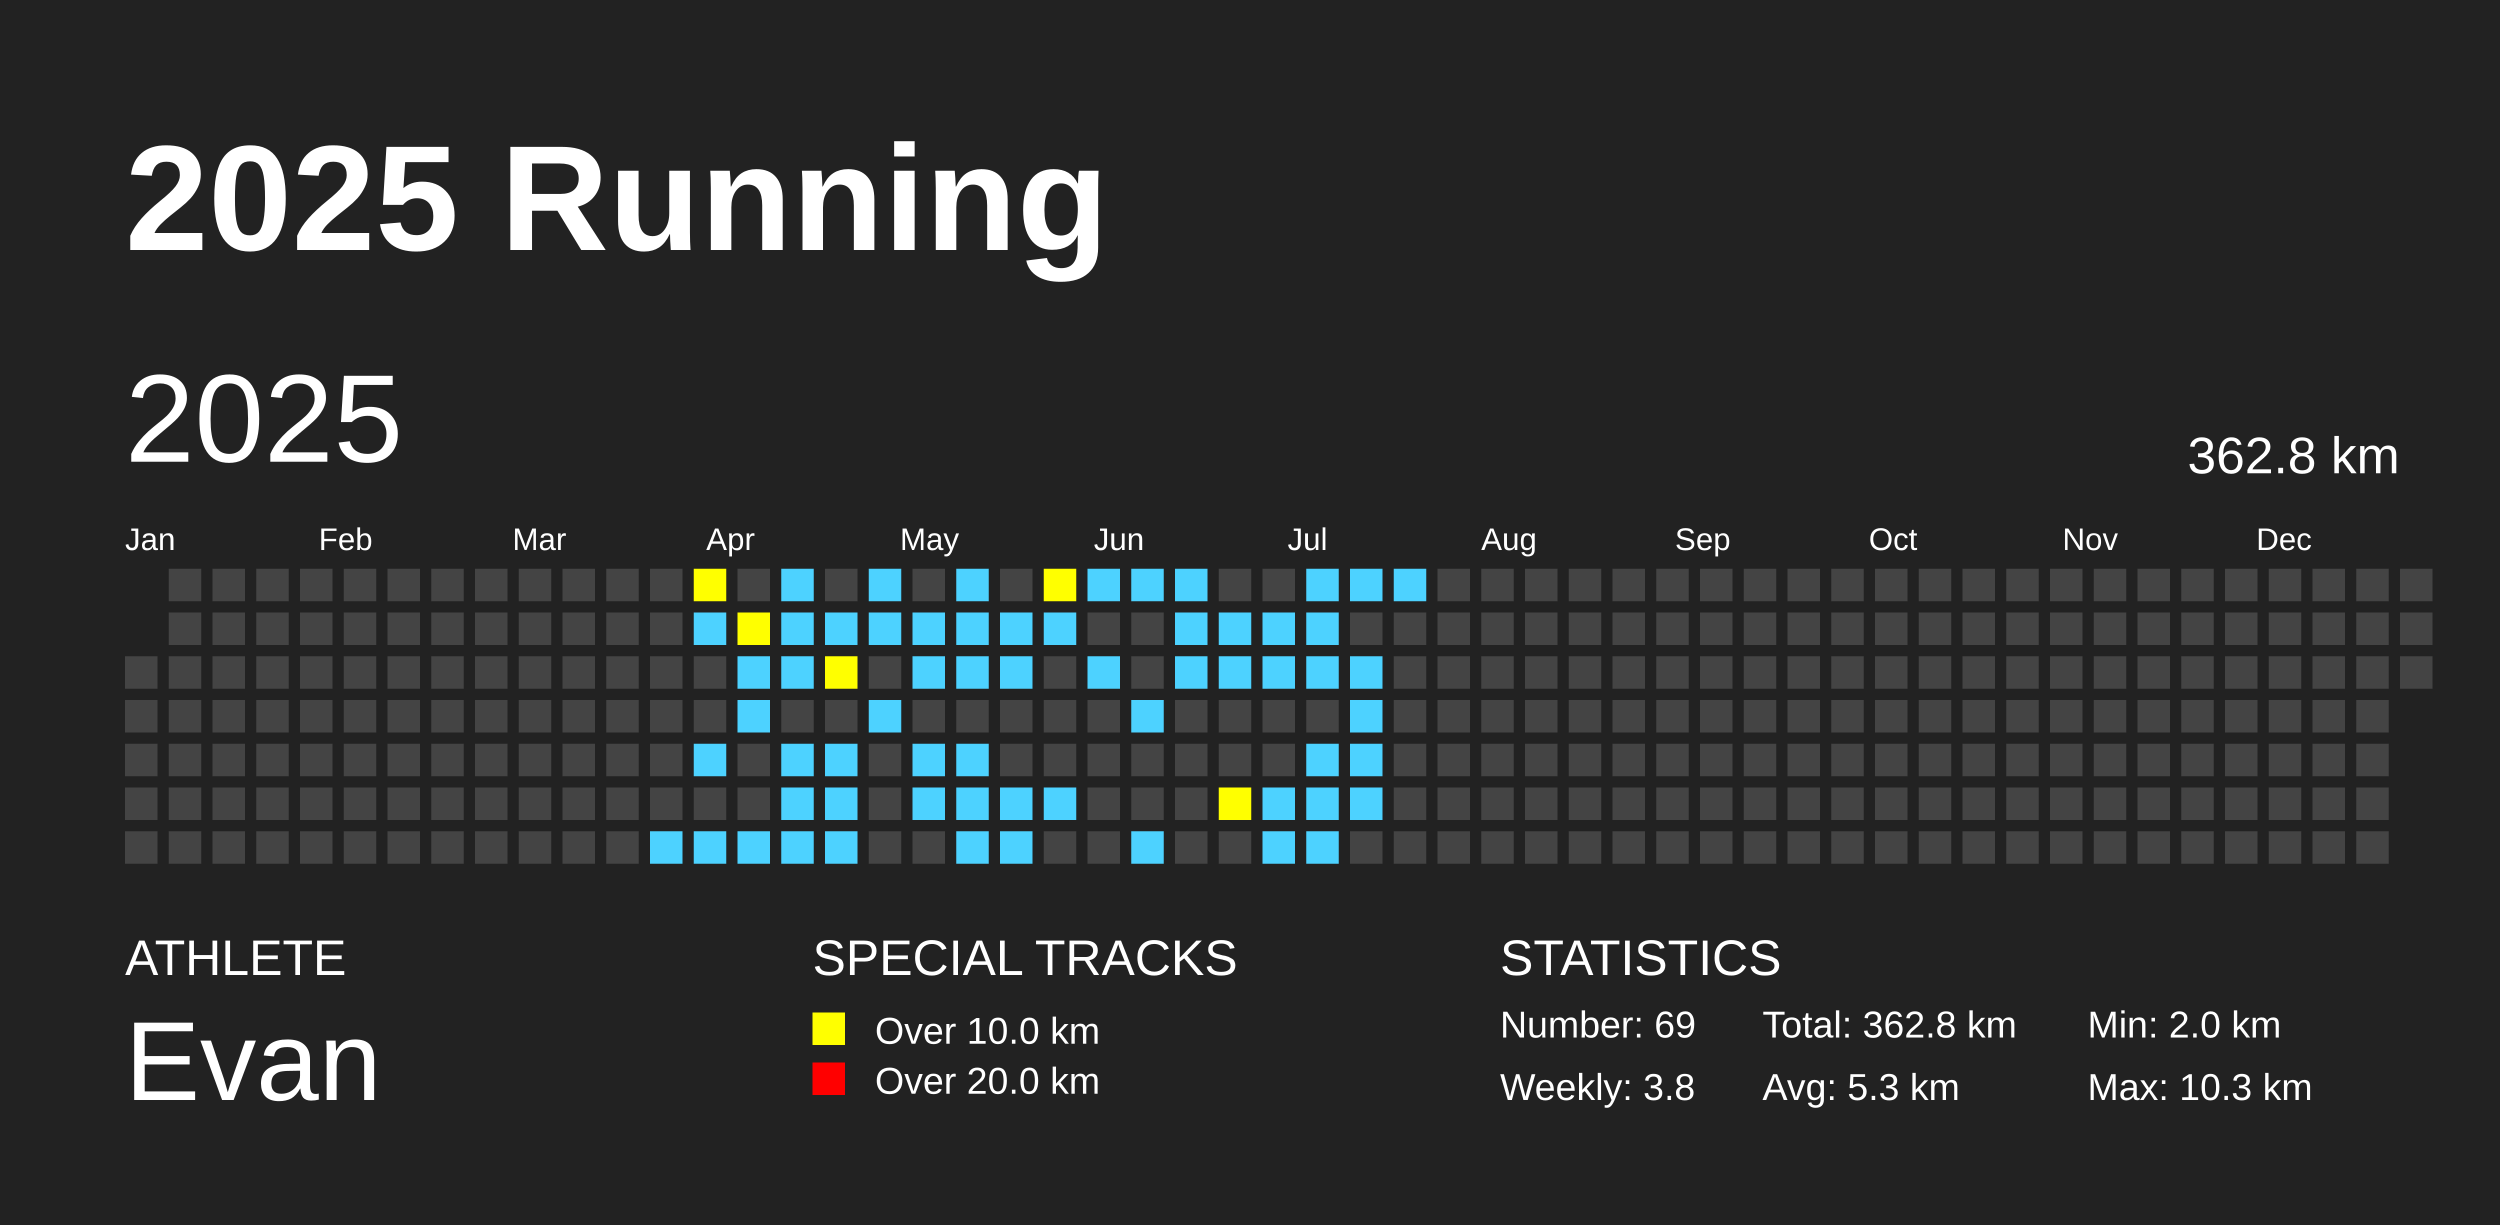
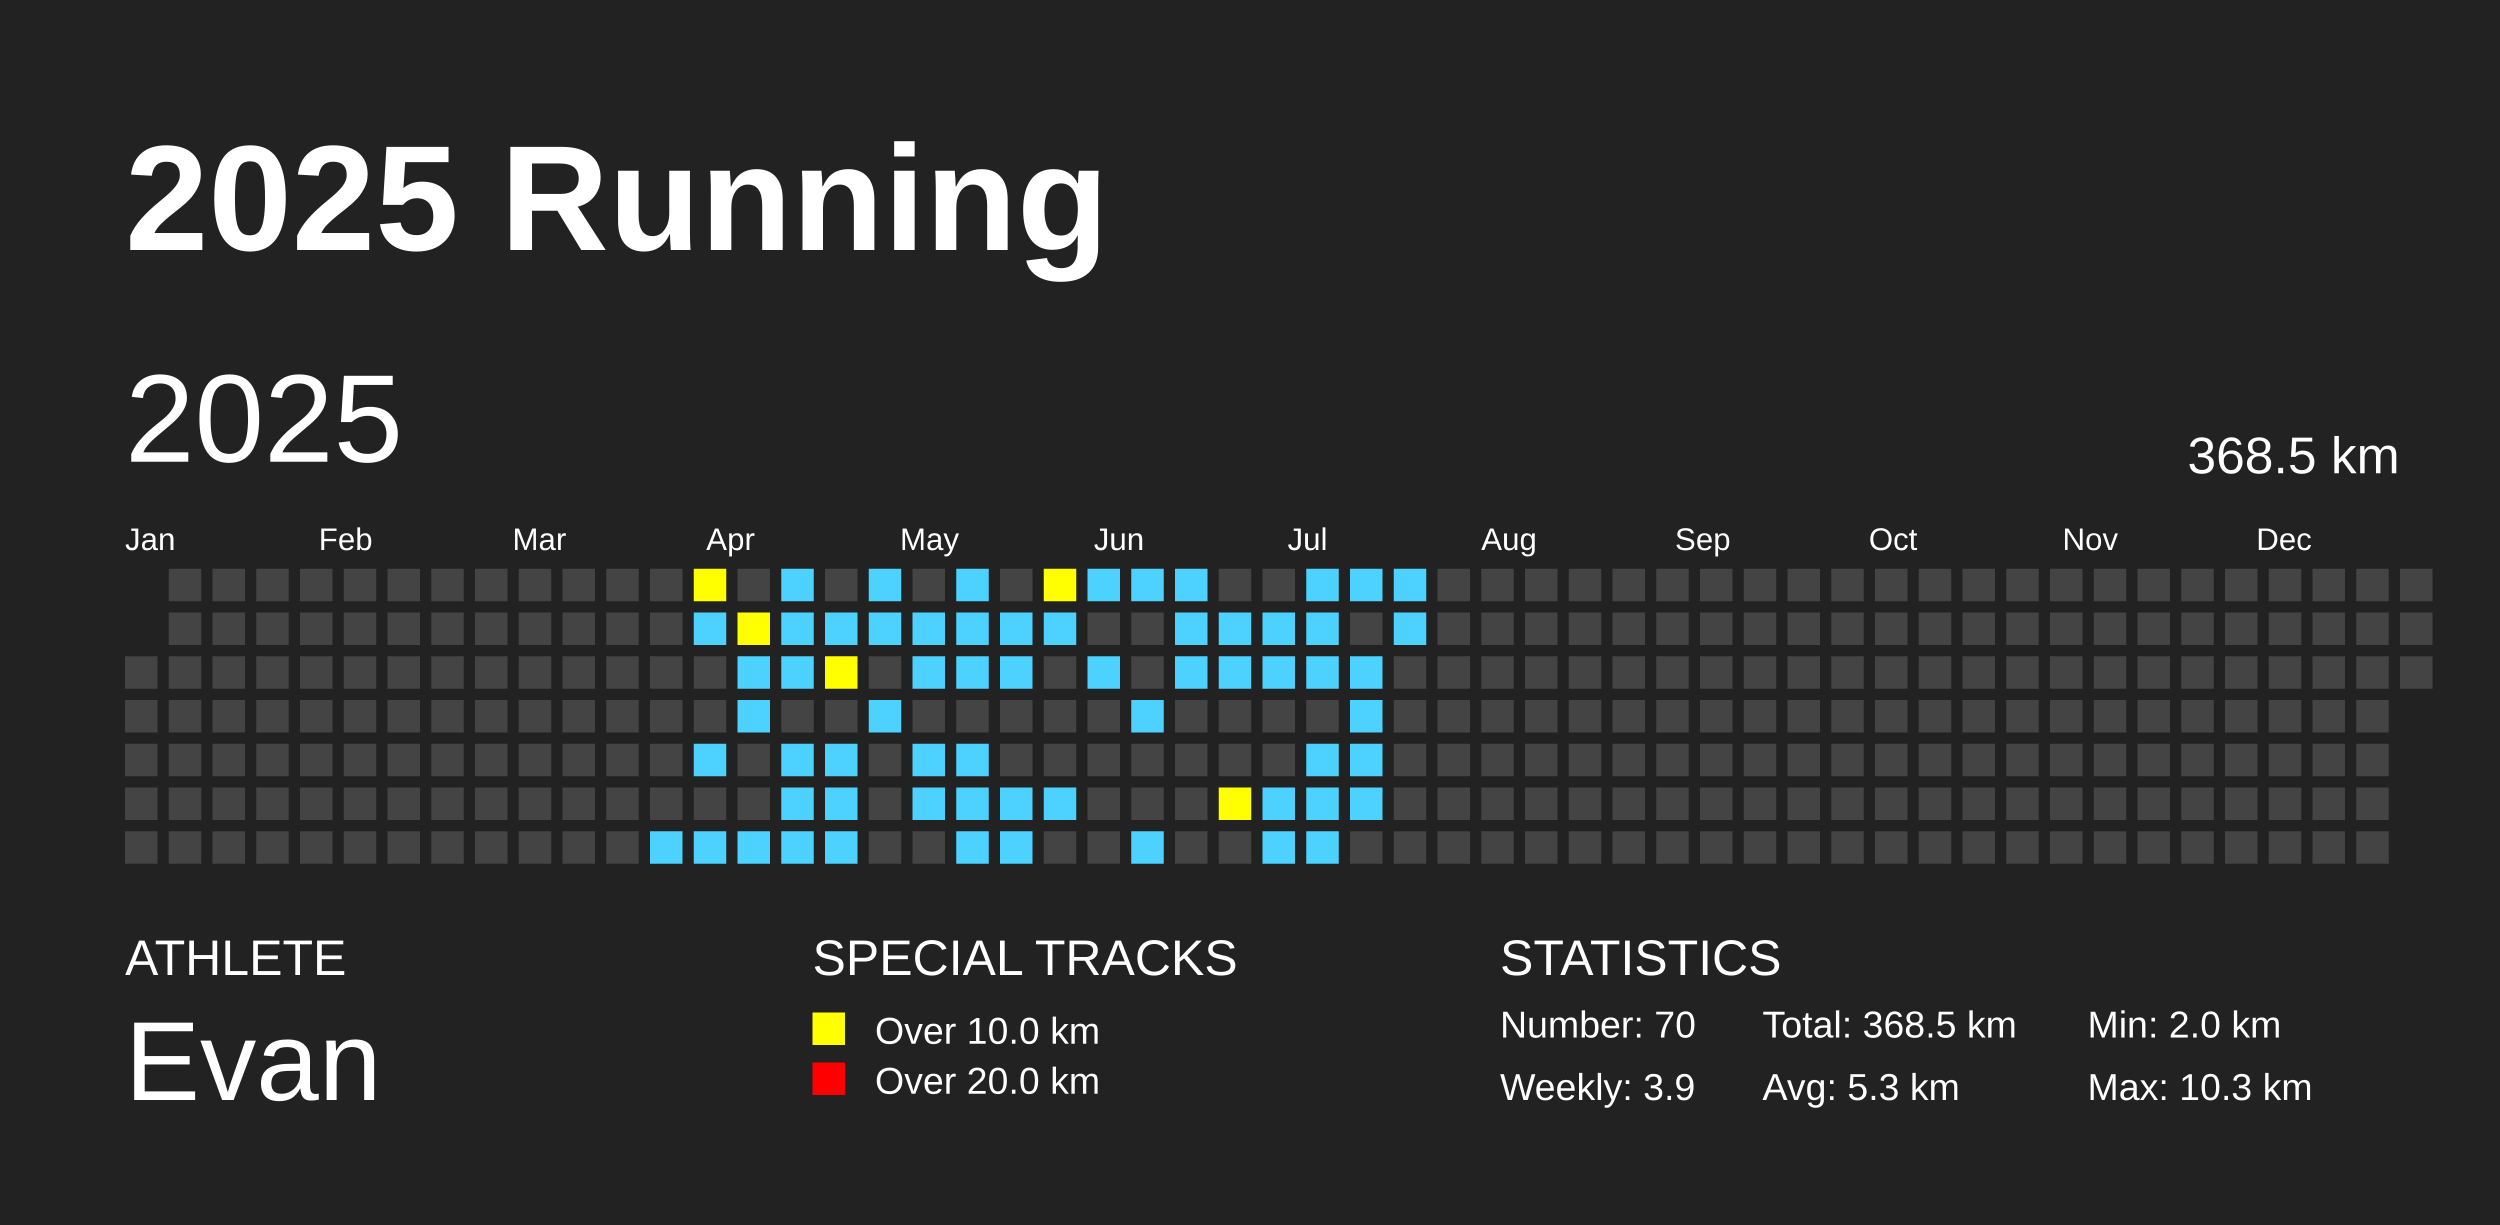
<svg xmlns="http://www.w3.org/2000/svg" baseProfile="full" height="98mm" version="1.1" viewBox="0,0,200,98" width="200mm">
  <defs />
  <rect fill="#222222" height="98" width="200" x="0" y="0" />
  <text fill="#FFFFFF" style="font-size:12px; font-family:Arial; font-weight:bold;" x="10" y="20">2025 Running</text>
  <text fill="#FFFFFF" style="font-size:4px; font-family:Arial" x="10" y="78">ATHLETE</text>
  <text fill="#FFFFFF" style="font-size:9px; font-family:Arial" x="10" y="88">Evan</text>
  <text fill="#FFFFFF" style="font-size:4px; font-family:Arial" x="65" y="78">SPECIAL TRACKS</text>
  <rect fill="yellow" height="2.6" width="2.6" x="65" y="81" />
  <text fill="#FFFFFF" style="font-size:3px; font-family:Arial" x="70" y="83.5">Over 10.0 km</text>
  <rect fill="red" height="2.6" width="2.6" x="65" y="85" />
  <text fill="#FFFFFF" style="font-size:3px; font-family:Arial" x="70" y="87.5">Over 20.0 km</text>
  <text fill="#FFFFFF" style="font-size:4px; font-family:Arial" x="120" y="78">STATISTICS</text>
-   <text fill="#FFFFFF" style="font-size:3px; font-family:Arial" x="120" y="83">Number: 69</text>
-   <text fill="#FFFFFF" style="font-size:3px; font-family:Arial" x="120" y="88">Weekly: 3.8</text>
-   <text fill="#FFFFFF" style="font-size:3px; font-family:Arial" x="141" y="83">Total: 362.8 km</text>
+   <text fill="#FFFFFF" style="font-size:3px; font-family:Arial" x="120" y="83">Number: 70</text>
+   <text fill="#FFFFFF" style="font-size:3px; font-family:Arial" x="120" y="88">Weekly: 3.9</text>
+   <text fill="#FFFFFF" style="font-size:3px; font-family:Arial" x="141" y="83">Total: 368.5 km</text>
  <text fill="#FFFFFF" style="font-size:3px; font-family:Arial" x="141" y="88">Avg: 5.3 km</text>
  <text fill="#FFFFFF" style="font-size:3px; font-family:Arial" x="167" y="83">Min: 2.0 km</text>
  <text fill="#FFFFFF" style="font-size:3px; font-family:Arial" x="167" y="88">Max: 10.3 km</text>
  <text dominant-baseline="hanging" fill="#FFFFFF" style="font-size:10.0px; font-family:Arial;" x="10" y="30">2025</text>
-   <text dominant-baseline="hanging" fill="#FFFFFF" style="font-size:4.125px; font-family:Arial;" x="175" y="35">362.8 km</text>
+   <text dominant-baseline="hanging" fill="#FFFFFF" style="font-size:4.125px; font-family:Arial;" x="175" y="35">368.5 km</text>
  <text fill="#FFFFFF" style="font-size:2.5px; font-family:Arial" x="10.0" y="44">Jan</text>
  <text fill="#FFFFFF" style="font-size:2.5px; font-family:Arial" x="25.5" y="44">Feb</text>
  <text fill="#FFFFFF" style="font-size:2.5px; font-family:Arial" x="41.0" y="44">Mar</text>
  <text fill="#FFFFFF" style="font-size:2.5px; font-family:Arial" x="56.5" y="44">Apr</text>
  <text fill="#FFFFFF" style="font-size:2.5px; font-family:Arial" x="72.0" y="44">May</text>
  <text fill="#FFFFFF" style="font-size:2.5px; font-family:Arial" x="87.5" y="44">Jun</text>
  <text fill="#FFFFFF" style="font-size:2.5px; font-family:Arial" x="103.0" y="44">Jul</text>
  <text fill="#FFFFFF" style="font-size:2.5px; font-family:Arial" x="118.5" y="44">Aug</text>
  <text fill="#FFFFFF" style="font-size:2.5px; font-family:Arial" x="134.0" y="44">Sep</text>
  <text fill="#FFFFFF" style="font-size:2.5px; font-family:Arial" x="149.5" y="44">Oct</text>
  <text fill="#FFFFFF" style="font-size:2.5px; font-family:Arial" x="165.0" y="44">Nov</text>
  <text fill="#FFFFFF" style="font-size:2.5px; font-family:Arial" x="180.5" y="44">Dec</text>
  <rect fill="#444444" height="2.6" width="2.6" x="10.0" y="52.5" />
  <rect fill="#444444" height="2.6" width="2.6" x="10.0" y="56.0" />
  <rect fill="#444444" height="2.6" width="2.6" x="10.0" y="59.5" />
  <rect fill="#444444" height="2.6" width="2.6" x="10.0" y="63.0" />
  <rect fill="#444444" height="2.6" width="2.6" x="10.0" y="66.5" />
  <rect fill="#444444" height="2.6" width="2.6" x="13.5" y="45.5" />
  <rect fill="#444444" height="2.6" width="2.6" x="13.5" y="49.0" />
  <rect fill="#444444" height="2.6" width="2.6" x="13.5" y="52.5" />
  <rect fill="#444444" height="2.6" width="2.6" x="13.5" y="56.0" />
  <rect fill="#444444" height="2.6" width="2.6" x="13.5" y="59.5" />
  <rect fill="#444444" height="2.6" width="2.6" x="13.5" y="63.0" />
  <rect fill="#444444" height="2.6" width="2.6" x="13.5" y="66.5" />
  <rect fill="#444444" height="2.6" width="2.6" x="17.0" y="45.5" />
  <rect fill="#444444" height="2.6" width="2.6" x="17.0" y="49.0" />
  <rect fill="#444444" height="2.6" width="2.6" x="17.0" y="52.5" />
  <rect fill="#444444" height="2.6" width="2.6" x="17.0" y="56.0" />
  <rect fill="#444444" height="2.6" width="2.6" x="17.0" y="59.5" />
  <rect fill="#444444" height="2.6" width="2.6" x="17.0" y="63.0" />
  <rect fill="#444444" height="2.6" width="2.6" x="17.0" y="66.5" />
  <rect fill="#444444" height="2.6" width="2.6" x="20.5" y="45.5" />
  <rect fill="#444444" height="2.6" width="2.6" x="20.5" y="49.0" />
  <rect fill="#444444" height="2.6" width="2.6" x="20.5" y="52.5" />
  <rect fill="#444444" height="2.6" width="2.6" x="20.5" y="56.0" />
  <rect fill="#444444" height="2.6" width="2.6" x="20.5" y="59.5" />
  <rect fill="#444444" height="2.6" width="2.6" x="20.5" y="63.0" />
  <rect fill="#444444" height="2.6" width="2.6" x="20.5" y="66.5" />
  <rect fill="#444444" height="2.6" width="2.6" x="24.0" y="45.5" />
  <rect fill="#444444" height="2.6" width="2.6" x="24.0" y="49.0" />
  <rect fill="#444444" height="2.6" width="2.6" x="24.0" y="52.5" />
  <rect fill="#444444" height="2.6" width="2.6" x="24.0" y="56.0" />
  <rect fill="#444444" height="2.6" width="2.6" x="24.0" y="59.5" />
  <rect fill="#444444" height="2.6" width="2.6" x="24.0" y="63.0" />
  <rect fill="#444444" height="2.6" width="2.6" x="24.0" y="66.5" />
  <rect fill="#444444" height="2.6" width="2.6" x="27.5" y="45.5" />
  <rect fill="#444444" height="2.6" width="2.6" x="27.5" y="49.0" />
  <rect fill="#444444" height="2.6" width="2.6" x="27.5" y="52.5" />
  <rect fill="#444444" height="2.6" width="2.6" x="27.5" y="56.0" />
  <rect fill="#444444" height="2.6" width="2.6" x="27.5" y="59.5" />
  <rect fill="#444444" height="2.6" width="2.6" x="27.5" y="63.0" />
  <rect fill="#444444" height="2.6" width="2.6" x="27.5" y="66.5" />
  <rect fill="#444444" height="2.6" width="2.6" x="31.0" y="45.5" />
  <rect fill="#444444" height="2.6" width="2.6" x="31.0" y="49.0" />
  <rect fill="#444444" height="2.6" width="2.6" x="31.0" y="52.5" />
  <rect fill="#444444" height="2.6" width="2.6" x="31.0" y="56.0" />
  <rect fill="#444444" height="2.6" width="2.6" x="31.0" y="59.5" />
  <rect fill="#444444" height="2.6" width="2.6" x="31.0" y="63.0" />
  <rect fill="#444444" height="2.6" width="2.6" x="31.0" y="66.5" />
  <rect fill="#444444" height="2.6" width="2.6" x="34.5" y="45.5" />
  <rect fill="#444444" height="2.6" width="2.6" x="34.5" y="49.0" />
  <rect fill="#444444" height="2.6" width="2.6" x="34.5" y="52.5" />
  <rect fill="#444444" height="2.6" width="2.6" x="34.5" y="56.0" />
  <rect fill="#444444" height="2.6" width="2.6" x="34.5" y="59.5" />
  <rect fill="#444444" height="2.6" width="2.6" x="34.5" y="63.0" />
  <rect fill="#444444" height="2.6" width="2.6" x="34.5" y="66.5" />
  <rect fill="#444444" height="2.6" width="2.6" x="38.0" y="45.5" />
  <rect fill="#444444" height="2.6" width="2.6" x="38.0" y="49.0" />
  <rect fill="#444444" height="2.6" width="2.6" x="38.0" y="52.5" />
  <rect fill="#444444" height="2.6" width="2.6" x="38.0" y="56.0" />
  <rect fill="#444444" height="2.6" width="2.6" x="38.0" y="59.5" />
  <rect fill="#444444" height="2.6" width="2.6" x="38.0" y="63.0" />
  <rect fill="#444444" height="2.6" width="2.6" x="38.0" y="66.5" />
  <rect fill="#444444" height="2.6" width="2.6" x="41.5" y="45.5" />
  <rect fill="#444444" height="2.6" width="2.6" x="41.5" y="49.0" />
  <rect fill="#444444" height="2.6" width="2.6" x="41.5" y="52.5" />
  <rect fill="#444444" height="2.6" width="2.6" x="41.5" y="56.0" />
  <rect fill="#444444" height="2.6" width="2.6" x="41.5" y="59.5" />
  <rect fill="#444444" height="2.6" width="2.6" x="41.5" y="63.0" />
  <rect fill="#444444" height="2.6" width="2.6" x="41.5" y="66.5" />
  <rect fill="#444444" height="2.6" width="2.6" x="45.0" y="45.5" />
  <rect fill="#444444" height="2.6" width="2.6" x="45.0" y="49.0" />
  <rect fill="#444444" height="2.6" width="2.6" x="45.0" y="52.5" />
  <rect fill="#444444" height="2.6" width="2.6" x="45.0" y="56.0" />
  <rect fill="#444444" height="2.6" width="2.6" x="45.0" y="59.5" />
  <rect fill="#444444" height="2.6" width="2.6" x="45.0" y="63.0" />
  <rect fill="#444444" height="2.6" width="2.6" x="45.0" y="66.5" />
  <rect fill="#444444" height="2.6" width="2.6" x="48.5" y="45.5" />
  <rect fill="#444444" height="2.6" width="2.6" x="48.5" y="49.0" />
  <rect fill="#444444" height="2.6" width="2.6" x="48.5" y="52.5" />
  <rect fill="#444444" height="2.6" width="2.6" x="48.5" y="56.0" />
  <rect fill="#444444" height="2.6" width="2.6" x="48.5" y="59.5" />
  <rect fill="#444444" height="2.6" width="2.6" x="48.5" y="63.0" />
  <rect fill="#444444" height="2.6" width="2.6" x="48.5" y="66.5" />
  <rect fill="#444444" height="2.6" width="2.6" x="52.0" y="45.5" />
  <rect fill="#444444" height="2.6" width="2.6" x="52.0" y="49.0" />
  <rect fill="#444444" height="2.6" width="2.6" x="52.0" y="52.5" />
  <rect fill="#444444" height="2.6" width="2.6" x="52.0" y="56.0" />
  <rect fill="#444444" height="2.6" width="2.6" x="52.0" y="59.5" />
  <rect fill="#444444" height="2.6" width="2.6" x="52.0" y="63.0" />
  <rect fill="#4DD2FF" height="2.6" width="2.6" x="52.0" y="66.5" />
  <rect fill="yellow" height="2.6" width="2.6" x="55.5" y="45.5" />
  <rect fill="#4DD2FF" height="2.6" width="2.6" x="55.5" y="49.0" />
  <rect fill="#444444" height="2.6" width="2.6" x="55.5" y="52.5" />
  <rect fill="#444444" height="2.6" width="2.6" x="55.5" y="56.0" />
  <rect fill="#4DD2FF" height="2.6" width="2.6" x="55.5" y="59.5" />
  <rect fill="#444444" height="2.6" width="2.6" x="55.5" y="63.0" />
  <rect fill="#4DD2FF" height="2.6" width="2.6" x="55.5" y="66.5" />
  <rect fill="#444444" height="2.6" width="2.6" x="59.0" y="45.5" />
  <rect fill="yellow" height="2.6" width="2.6" x="59.0" y="49.0" />
  <rect fill="#4DD2FF" height="2.6" width="2.6" x="59.0" y="52.5" />
  <rect fill="#4DD2FF" height="2.6" width="2.6" x="59.0" y="56.0" />
  <rect fill="#444444" height="2.6" width="2.6" x="59.0" y="59.5" />
  <rect fill="#444444" height="2.6" width="2.6" x="59.0" y="63.0" />
  <rect fill="#4DD2FF" height="2.6" width="2.6" x="59.0" y="66.5" />
  <rect fill="#4DD2FF" height="2.6" width="2.6" x="62.5" y="45.5" />
  <rect fill="#4DD2FF" height="2.6" width="2.6" x="62.5" y="49.0" />
  <rect fill="#4DD2FF" height="2.6" width="2.6" x="62.5" y="52.5" />
  <rect fill="#444444" height="2.6" width="2.6" x="62.5" y="56.0" />
  <rect fill="#4DD2FF" height="2.6" width="2.6" x="62.5" y="59.5" />
  <rect fill="#4DD2FF" height="2.6" width="2.6" x="62.5" y="63.0" />
  <rect fill="#4DD2FF" height="2.6" width="2.6" x="62.5" y="66.5" />
  <rect fill="#444444" height="2.6" width="2.6" x="66.0" y="45.5" />
  <rect fill="#4DD2FF" height="2.6" width="2.6" x="66.0" y="49.0" />
  <rect fill="yellow" height="2.6" width="2.6" x="66.0" y="52.5" />
  <rect fill="#444444" height="2.6" width="2.6" x="66.0" y="56.0" />
  <rect fill="#4DD2FF" height="2.6" width="2.6" x="66.0" y="59.5" />
  <rect fill="#4DD2FF" height="2.6" width="2.6" x="66.0" y="63.0" />
  <rect fill="#4DD2FF" height="2.6" width="2.6" x="66.0" y="66.5" />
  <rect fill="#4DD2FF" height="2.6" width="2.6" x="69.5" y="45.5" />
  <rect fill="#4DD2FF" height="2.6" width="2.6" x="69.5" y="49.0" />
  <rect fill="#444444" height="2.6" width="2.6" x="69.5" y="52.5" />
  <rect fill="#4DD2FF" height="2.6" width="2.6" x="69.5" y="56.0" />
  <rect fill="#444444" height="2.6" width="2.6" x="69.5" y="59.5" />
  <rect fill="#444444" height="2.6" width="2.6" x="69.5" y="63.0" />
  <rect fill="#444444" height="2.6" width="2.6" x="69.5" y="66.5" />
  <rect fill="#444444" height="2.6" width="2.6" x="73.0" y="45.5" />
  <rect fill="#4DD2FF" height="2.6" width="2.6" x="73.0" y="49.0" />
  <rect fill="#4DD2FF" height="2.6" width="2.6" x="73.0" y="52.5" />
  <rect fill="#444444" height="2.6" width="2.6" x="73.0" y="56.0" />
  <rect fill="#4DD2FF" height="2.6" width="2.6" x="73.0" y="59.5" />
  <rect fill="#4DD2FF" height="2.6" width="2.6" x="73.0" y="63.0" />
  <rect fill="#444444" height="2.6" width="2.6" x="73.0" y="66.5" />
  <rect fill="#4DD2FF" height="2.6" width="2.6" x="76.5" y="45.5" />
  <rect fill="#4DD2FF" height="2.6" width="2.6" x="76.5" y="49.0" />
  <rect fill="#4DD2FF" height="2.6" width="2.6" x="76.5" y="52.5" />
  <rect fill="#444444" height="2.6" width="2.6" x="76.5" y="56.0" />
  <rect fill="#4DD2FF" height="2.6" width="2.6" x="76.5" y="59.5" />
  <rect fill="#4DD2FF" height="2.6" width="2.6" x="76.5" y="63.0" />
  <rect fill="#4DD2FF" height="2.6" width="2.6" x="76.5" y="66.5" />
  <rect fill="#444444" height="2.6" width="2.6" x="80.0" y="45.5" />
  <rect fill="#4DD2FF" height="2.6" width="2.6" x="80.0" y="49.0" />
  <rect fill="#4DD2FF" height="2.6" width="2.6" x="80.0" y="52.5" />
  <rect fill="#444444" height="2.6" width="2.6" x="80.0" y="56.0" />
  <rect fill="#444444" height="2.6" width="2.6" x="80.0" y="59.5" />
  <rect fill="#4DD2FF" height="2.6" width="2.6" x="80.0" y="63.0" />
  <rect fill="#4DD2FF" height="2.6" width="2.6" x="80.0" y="66.5" />
  <rect fill="yellow" height="2.6" width="2.6" x="83.5" y="45.5" />
  <rect fill="#4DD2FF" height="2.6" width="2.6" x="83.5" y="49.0" />
  <rect fill="#444444" height="2.6" width="2.6" x="83.5" y="52.5" />
  <rect fill="#444444" height="2.6" width="2.6" x="83.5" y="56.0" />
  <rect fill="#444444" height="2.6" width="2.6" x="83.5" y="59.5" />
  <rect fill="#4DD2FF" height="2.6" width="2.6" x="83.5" y="63.0" />
  <rect fill="#444444" height="2.6" width="2.6" x="83.5" y="66.5" />
  <rect fill="#4DD2FF" height="2.6" width="2.6" x="87.0" y="45.5" />
  <rect fill="#444444" height="2.6" width="2.6" x="87.0" y="49.0" />
  <rect fill="#4DD2FF" height="2.6" width="2.6" x="87.0" y="52.5" />
  <rect fill="#444444" height="2.6" width="2.6" x="87.0" y="56.0" />
  <rect fill="#444444" height="2.6" width="2.6" x="87.0" y="59.5" />
  <rect fill="#444444" height="2.6" width="2.6" x="87.0" y="63.0" />
  <rect fill="#444444" height="2.6" width="2.6" x="87.0" y="66.5" />
  <rect fill="#4DD2FF" height="2.6" width="2.6" x="90.5" y="45.5" />
  <rect fill="#444444" height="2.6" width="2.6" x="90.5" y="49.0" />
  <rect fill="#444444" height="2.6" width="2.6" x="90.5" y="52.5" />
  <rect fill="#4DD2FF" height="2.6" width="2.6" x="90.5" y="56.0" />
  <rect fill="#444444" height="2.6" width="2.6" x="90.5" y="59.5" />
  <rect fill="#444444" height="2.6" width="2.6" x="90.5" y="63.0" />
  <rect fill="#4DD2FF" height="2.6" width="2.6" x="90.5" y="66.5" />
  <rect fill="#4DD2FF" height="2.6" width="2.6" x="94.0" y="45.5" />
  <rect fill="#4DD2FF" height="2.6" width="2.6" x="94.0" y="49.0" />
  <rect fill="#4DD2FF" height="2.6" width="2.6" x="94.0" y="52.5" />
  <rect fill="#444444" height="2.6" width="2.6" x="94.0" y="56.0" />
  <rect fill="#444444" height="2.6" width="2.6" x="94.0" y="59.5" />
  <rect fill="#444444" height="2.6" width="2.6" x="94.0" y="63.0" />
  <rect fill="#444444" height="2.6" width="2.6" x="94.0" y="66.5" />
  <rect fill="#444444" height="2.6" width="2.6" x="97.5" y="45.5" />
  <rect fill="#4DD2FF" height="2.6" width="2.6" x="97.5" y="49.0" />
  <rect fill="#4DD2FF" height="2.6" width="2.6" x="97.5" y="52.5" />
  <rect fill="#444444" height="2.6" width="2.6" x="97.5" y="56.0" />
  <rect fill="#444444" height="2.6" width="2.6" x="97.5" y="59.5" />
  <rect fill="yellow" height="2.6" width="2.6" x="97.5" y="63.0" />
  <rect fill="#444444" height="2.6" width="2.6" x="97.5" y="66.5" />
  <rect fill="#444444" height="2.6" width="2.6" x="101.0" y="45.5" />
  <rect fill="#4DD2FF" height="2.6" width="2.6" x="101.0" y="49.0" />
  <rect fill="#4DD2FF" height="2.6" width="2.6" x="101.0" y="52.5" />
  <rect fill="#444444" height="2.6" width="2.6" x="101.0" y="56.0" />
  <rect fill="#444444" height="2.6" width="2.6" x="101.0" y="59.5" />
  <rect fill="#4DD2FF" height="2.6" width="2.6" x="101.0" y="63.0" />
  <rect fill="#4DD2FF" height="2.6" width="2.6" x="101.0" y="66.5" />
  <rect fill="#4DD2FF" height="2.6" width="2.6" x="104.5" y="45.5" />
  <rect fill="#4DD2FF" height="2.6" width="2.6" x="104.5" y="49.0" />
  <rect fill="#4DD2FF" height="2.6" width="2.6" x="104.5" y="52.5" />
  <rect fill="#444444" height="2.6" width="2.6" x="104.5" y="56.0" />
  <rect fill="#4DD2FF" height="2.6" width="2.6" x="104.5" y="59.5" />
  <rect fill="#4DD2FF" height="2.6" width="2.6" x="104.5" y="63.0" />
  <rect fill="#4DD2FF" height="2.6" width="2.6" x="104.5" y="66.5" />
  <rect fill="#4DD2FF" height="2.6" width="2.6" x="108.0" y="45.5" />
  <rect fill="#444444" height="2.6" width="2.6" x="108.0" y="49.0" />
  <rect fill="#4DD2FF" height="2.6" width="2.6" x="108.0" y="52.5" />
  <rect fill="#4DD2FF" height="2.6" width="2.6" x="108.0" y="56.0" />
  <rect fill="#4DD2FF" height="2.6" width="2.6" x="108.0" y="59.5" />
  <rect fill="#4DD2FF" height="2.6" width="2.6" x="108.0" y="63.0" />
  <rect fill="#444444" height="2.6" width="2.6" x="108.0" y="66.5" />
  <rect fill="#4DD2FF" height="2.6" width="2.6" x="111.5" y="45.5" />
-   <rect fill="#444444" height="2.6" width="2.6" x="111.5" y="49.0" />
+   <rect fill="#4DD2FF" height="2.6" width="2.6" x="111.5" y="49.0" />
  <rect fill="#444444" height="2.6" width="2.6" x="111.5" y="52.5" />
  <rect fill="#444444" height="2.6" width="2.6" x="111.5" y="56.0" />
  <rect fill="#444444" height="2.6" width="2.6" x="111.5" y="59.5" />
  <rect fill="#444444" height="2.6" width="2.6" x="111.5" y="63.0" />
  <rect fill="#444444" height="2.6" width="2.6" x="111.5" y="66.5" />
  <rect fill="#444444" height="2.6" width="2.6" x="115.0" y="45.5" />
  <rect fill="#444444" height="2.6" width="2.6" x="115.0" y="49.0" />
  <rect fill="#444444" height="2.6" width="2.6" x="115.0" y="52.5" />
  <rect fill="#444444" height="2.6" width="2.6" x="115.0" y="56.0" />
  <rect fill="#444444" height="2.6" width="2.6" x="115.0" y="59.5" />
  <rect fill="#444444" height="2.6" width="2.6" x="115.0" y="63.0" />
  <rect fill="#444444" height="2.6" width="2.6" x="115.0" y="66.5" />
  <rect fill="#444444" height="2.6" width="2.6" x="118.5" y="45.5" />
  <rect fill="#444444" height="2.6" width="2.6" x="118.5" y="49.0" />
  <rect fill="#444444" height="2.6" width="2.6" x="118.5" y="52.5" />
  <rect fill="#444444" height="2.6" width="2.6" x="118.5" y="56.0" />
  <rect fill="#444444" height="2.6" width="2.6" x="118.5" y="59.5" />
  <rect fill="#444444" height="2.6" width="2.6" x="118.5" y="63.0" />
  <rect fill="#444444" height="2.6" width="2.6" x="118.5" y="66.5" />
  <rect fill="#444444" height="2.6" width="2.6" x="122.0" y="45.5" />
  <rect fill="#444444" height="2.6" width="2.6" x="122.0" y="49.0" />
  <rect fill="#444444" height="2.6" width="2.6" x="122.0" y="52.5" />
  <rect fill="#444444" height="2.6" width="2.6" x="122.0" y="56.0" />
  <rect fill="#444444" height="2.6" width="2.6" x="122.0" y="59.5" />
  <rect fill="#444444" height="2.6" width="2.6" x="122.0" y="63.0" />
  <rect fill="#444444" height="2.6" width="2.6" x="122.0" y="66.5" />
  <rect fill="#444444" height="2.6" width="2.6" x="125.5" y="45.5" />
  <rect fill="#444444" height="2.6" width="2.6" x="125.5" y="49.0" />
  <rect fill="#444444" height="2.6" width="2.6" x="125.5" y="52.5" />
  <rect fill="#444444" height="2.6" width="2.6" x="125.5" y="56.0" />
  <rect fill="#444444" height="2.6" width="2.6" x="125.5" y="59.5" />
  <rect fill="#444444" height="2.6" width="2.6" x="125.5" y="63.0" />
  <rect fill="#444444" height="2.6" width="2.6" x="125.5" y="66.5" />
  <rect fill="#444444" height="2.6" width="2.6" x="129.0" y="45.5" />
  <rect fill="#444444" height="2.6" width="2.6" x="129.0" y="49.0" />
  <rect fill="#444444" height="2.6" width="2.6" x="129.0" y="52.5" />
  <rect fill="#444444" height="2.6" width="2.6" x="129.0" y="56.0" />
  <rect fill="#444444" height="2.6" width="2.6" x="129.0" y="59.5" />
  <rect fill="#444444" height="2.6" width="2.6" x="129.0" y="63.0" />
  <rect fill="#444444" height="2.6" width="2.6" x="129.0" y="66.5" />
  <rect fill="#444444" height="2.6" width="2.6" x="132.5" y="45.5" />
  <rect fill="#444444" height="2.6" width="2.6" x="132.5" y="49.0" />
  <rect fill="#444444" height="2.6" width="2.6" x="132.5" y="52.5" />
  <rect fill="#444444" height="2.6" width="2.6" x="132.5" y="56.0" />
  <rect fill="#444444" height="2.6" width="2.6" x="132.5" y="59.5" />
  <rect fill="#444444" height="2.6" width="2.6" x="132.5" y="63.0" />
  <rect fill="#444444" height="2.6" width="2.6" x="132.5" y="66.5" />
  <rect fill="#444444" height="2.6" width="2.6" x="136.0" y="45.5" />
  <rect fill="#444444" height="2.6" width="2.6" x="136.0" y="49.0" />
  <rect fill="#444444" height="2.6" width="2.6" x="136.0" y="52.5" />
  <rect fill="#444444" height="2.6" width="2.6" x="136.0" y="56.0" />
  <rect fill="#444444" height="2.6" width="2.6" x="136.0" y="59.5" />
  <rect fill="#444444" height="2.6" width="2.6" x="136.0" y="63.0" />
  <rect fill="#444444" height="2.6" width="2.6" x="136.0" y="66.5" />
  <rect fill="#444444" height="2.6" width="2.6" x="139.5" y="45.5" />
  <rect fill="#444444" height="2.6" width="2.6" x="139.5" y="49.0" />
  <rect fill="#444444" height="2.6" width="2.6" x="139.5" y="52.5" />
  <rect fill="#444444" height="2.6" width="2.6" x="139.5" y="56.0" />
  <rect fill="#444444" height="2.6" width="2.6" x="139.5" y="59.5" />
  <rect fill="#444444" height="2.6" width="2.6" x="139.5" y="63.0" />
  <rect fill="#444444" height="2.6" width="2.6" x="139.5" y="66.5" />
  <rect fill="#444444" height="2.6" width="2.6" x="143.0" y="45.5" />
  <rect fill="#444444" height="2.6" width="2.6" x="143.0" y="49.0" />
  <rect fill="#444444" height="2.6" width="2.6" x="143.0" y="52.5" />
  <rect fill="#444444" height="2.6" width="2.6" x="143.0" y="56.0" />
  <rect fill="#444444" height="2.6" width="2.6" x="143.0" y="59.5" />
  <rect fill="#444444" height="2.6" width="2.6" x="143.0" y="63.0" />
  <rect fill="#444444" height="2.6" width="2.6" x="143.0" y="66.5" />
  <rect fill="#444444" height="2.6" width="2.6" x="146.5" y="45.5" />
  <rect fill="#444444" height="2.6" width="2.6" x="146.5" y="49.0" />
  <rect fill="#444444" height="2.6" width="2.6" x="146.5" y="52.5" />
  <rect fill="#444444" height="2.6" width="2.6" x="146.5" y="56.0" />
  <rect fill="#444444" height="2.6" width="2.6" x="146.5" y="59.5" />
  <rect fill="#444444" height="2.6" width="2.6" x="146.5" y="63.0" />
  <rect fill="#444444" height="2.6" width="2.6" x="146.5" y="66.5" />
  <rect fill="#444444" height="2.6" width="2.6" x="150.0" y="45.5" />
  <rect fill="#444444" height="2.6" width="2.6" x="150.0" y="49.0" />
  <rect fill="#444444" height="2.6" width="2.6" x="150.0" y="52.5" />
  <rect fill="#444444" height="2.6" width="2.6" x="150.0" y="56.0" />
  <rect fill="#444444" height="2.6" width="2.6" x="150.0" y="59.5" />
  <rect fill="#444444" height="2.6" width="2.6" x="150.0" y="63.0" />
  <rect fill="#444444" height="2.6" width="2.6" x="150.0" y="66.5" />
  <rect fill="#444444" height="2.6" width="2.6" x="153.5" y="45.5" />
  <rect fill="#444444" height="2.6" width="2.6" x="153.5" y="49.0" />
  <rect fill="#444444" height="2.6" width="2.6" x="153.5" y="52.5" />
  <rect fill="#444444" height="2.6" width="2.6" x="153.5" y="56.0" />
  <rect fill="#444444" height="2.6" width="2.6" x="153.5" y="59.5" />
  <rect fill="#444444" height="2.6" width="2.6" x="153.5" y="63.0" />
  <rect fill="#444444" height="2.6" width="2.6" x="153.5" y="66.5" />
  <rect fill="#444444" height="2.6" width="2.6" x="157.0" y="45.5" />
  <rect fill="#444444" height="2.6" width="2.6" x="157.0" y="49.0" />
  <rect fill="#444444" height="2.6" width="2.6" x="157.0" y="52.5" />
  <rect fill="#444444" height="2.6" width="2.6" x="157.0" y="56.0" />
  <rect fill="#444444" height="2.6" width="2.6" x="157.0" y="59.5" />
  <rect fill="#444444" height="2.6" width="2.6" x="157.0" y="63.0" />
  <rect fill="#444444" height="2.6" width="2.6" x="157.0" y="66.5" />
  <rect fill="#444444" height="2.6" width="2.6" x="160.5" y="45.5" />
  <rect fill="#444444" height="2.6" width="2.6" x="160.5" y="49.0" />
  <rect fill="#444444" height="2.6" width="2.6" x="160.5" y="52.5" />
  <rect fill="#444444" height="2.6" width="2.6" x="160.5" y="56.0" />
  <rect fill="#444444" height="2.6" width="2.6" x="160.5" y="59.5" />
  <rect fill="#444444" height="2.6" width="2.6" x="160.5" y="63.0" />
  <rect fill="#444444" height="2.6" width="2.6" x="160.5" y="66.5" />
  <rect fill="#444444" height="2.6" width="2.6" x="164.0" y="45.5" />
  <rect fill="#444444" height="2.6" width="2.6" x="164.0" y="49.0" />
  <rect fill="#444444" height="2.6" width="2.6" x="164.0" y="52.5" />
  <rect fill="#444444" height="2.6" width="2.6" x="164.0" y="56.0" />
  <rect fill="#444444" height="2.6" width="2.6" x="164.0" y="59.5" />
  <rect fill="#444444" height="2.6" width="2.6" x="164.0" y="63.0" />
  <rect fill="#444444" height="2.6" width="2.6" x="164.0" y="66.5" />
  <rect fill="#444444" height="2.6" width="2.6" x="167.5" y="45.5" />
  <rect fill="#444444" height="2.6" width="2.6" x="167.5" y="49.0" />
  <rect fill="#444444" height="2.6" width="2.6" x="167.5" y="52.5" />
  <rect fill="#444444" height="2.6" width="2.6" x="167.5" y="56.0" />
  <rect fill="#444444" height="2.6" width="2.6" x="167.5" y="59.5" />
  <rect fill="#444444" height="2.6" width="2.6" x="167.5" y="63.0" />
  <rect fill="#444444" height="2.6" width="2.6" x="167.5" y="66.5" />
  <rect fill="#444444" height="2.6" width="2.6" x="171.0" y="45.5" />
  <rect fill="#444444" height="2.6" width="2.6" x="171.0" y="49.0" />
  <rect fill="#444444" height="2.6" width="2.6" x="171.0" y="52.5" />
  <rect fill="#444444" height="2.6" width="2.6" x="171.0" y="56.0" />
  <rect fill="#444444" height="2.6" width="2.6" x="171.0" y="59.5" />
  <rect fill="#444444" height="2.6" width="2.6" x="171.0" y="63.0" />
  <rect fill="#444444" height="2.6" width="2.6" x="171.0" y="66.5" />
  <rect fill="#444444" height="2.6" width="2.6" x="174.5" y="45.5" />
  <rect fill="#444444" height="2.6" width="2.6" x="174.5" y="49.0" />
  <rect fill="#444444" height="2.6" width="2.6" x="174.5" y="52.5" />
  <rect fill="#444444" height="2.6" width="2.6" x="174.5" y="56.0" />
  <rect fill="#444444" height="2.6" width="2.6" x="174.5" y="59.5" />
  <rect fill="#444444" height="2.6" width="2.6" x="174.5" y="63.0" />
  <rect fill="#444444" height="2.6" width="2.6" x="174.5" y="66.5" />
  <rect fill="#444444" height="2.6" width="2.6" x="178.0" y="45.5" />
  <rect fill="#444444" height="2.6" width="2.6" x="178.0" y="49.0" />
  <rect fill="#444444" height="2.6" width="2.6" x="178.0" y="52.5" />
  <rect fill="#444444" height="2.6" width="2.6" x="178.0" y="56.0" />
  <rect fill="#444444" height="2.6" width="2.6" x="178.0" y="59.5" />
  <rect fill="#444444" height="2.6" width="2.6" x="178.0" y="63.0" />
  <rect fill="#444444" height="2.6" width="2.6" x="178.0" y="66.5" />
  <rect fill="#444444" height="2.6" width="2.6" x="181.5" y="45.5" />
  <rect fill="#444444" height="2.6" width="2.6" x="181.5" y="49.0" />
  <rect fill="#444444" height="2.6" width="2.6" x="181.5" y="52.5" />
  <rect fill="#444444" height="2.6" width="2.6" x="181.5" y="56.0" />
  <rect fill="#444444" height="2.6" width="2.6" x="181.5" y="59.5" />
  <rect fill="#444444" height="2.6" width="2.6" x="181.5" y="63.0" />
  <rect fill="#444444" height="2.6" width="2.6" x="181.5" y="66.5" />
  <rect fill="#444444" height="2.6" width="2.6" x="185.0" y="45.5" />
  <rect fill="#444444" height="2.6" width="2.6" x="185.0" y="49.0" />
  <rect fill="#444444" height="2.6" width="2.6" x="185.0" y="52.5" />
  <rect fill="#444444" height="2.6" width="2.6" x="185.0" y="56.0" />
  <rect fill="#444444" height="2.6" width="2.6" x="185.0" y="59.5" />
  <rect fill="#444444" height="2.6" width="2.6" x="185.0" y="63.0" />
  <rect fill="#444444" height="2.6" width="2.6" x="185.0" y="66.5" />
  <rect fill="#444444" height="2.6" width="2.6" x="188.5" y="45.5" />
  <rect fill="#444444" height="2.6" width="2.6" x="188.5" y="49.0" />
  <rect fill="#444444" height="2.6" width="2.6" x="188.5" y="52.5" />
  <rect fill="#444444" height="2.6" width="2.6" x="188.5" y="56.0" />
  <rect fill="#444444" height="2.6" width="2.6" x="188.5" y="59.5" />
  <rect fill="#444444" height="2.6" width="2.6" x="188.5" y="63.0" />
  <rect fill="#444444" height="2.6" width="2.6" x="188.5" y="66.5" />
  <rect fill="#444444" height="2.6" width="2.6" x="192.0" y="45.5" />
  <rect fill="#444444" height="2.6" width="2.6" x="192.0" y="49.0" />
  <rect fill="#444444" height="2.6" width="2.6" x="192.0" y="52.5" />
</svg>
